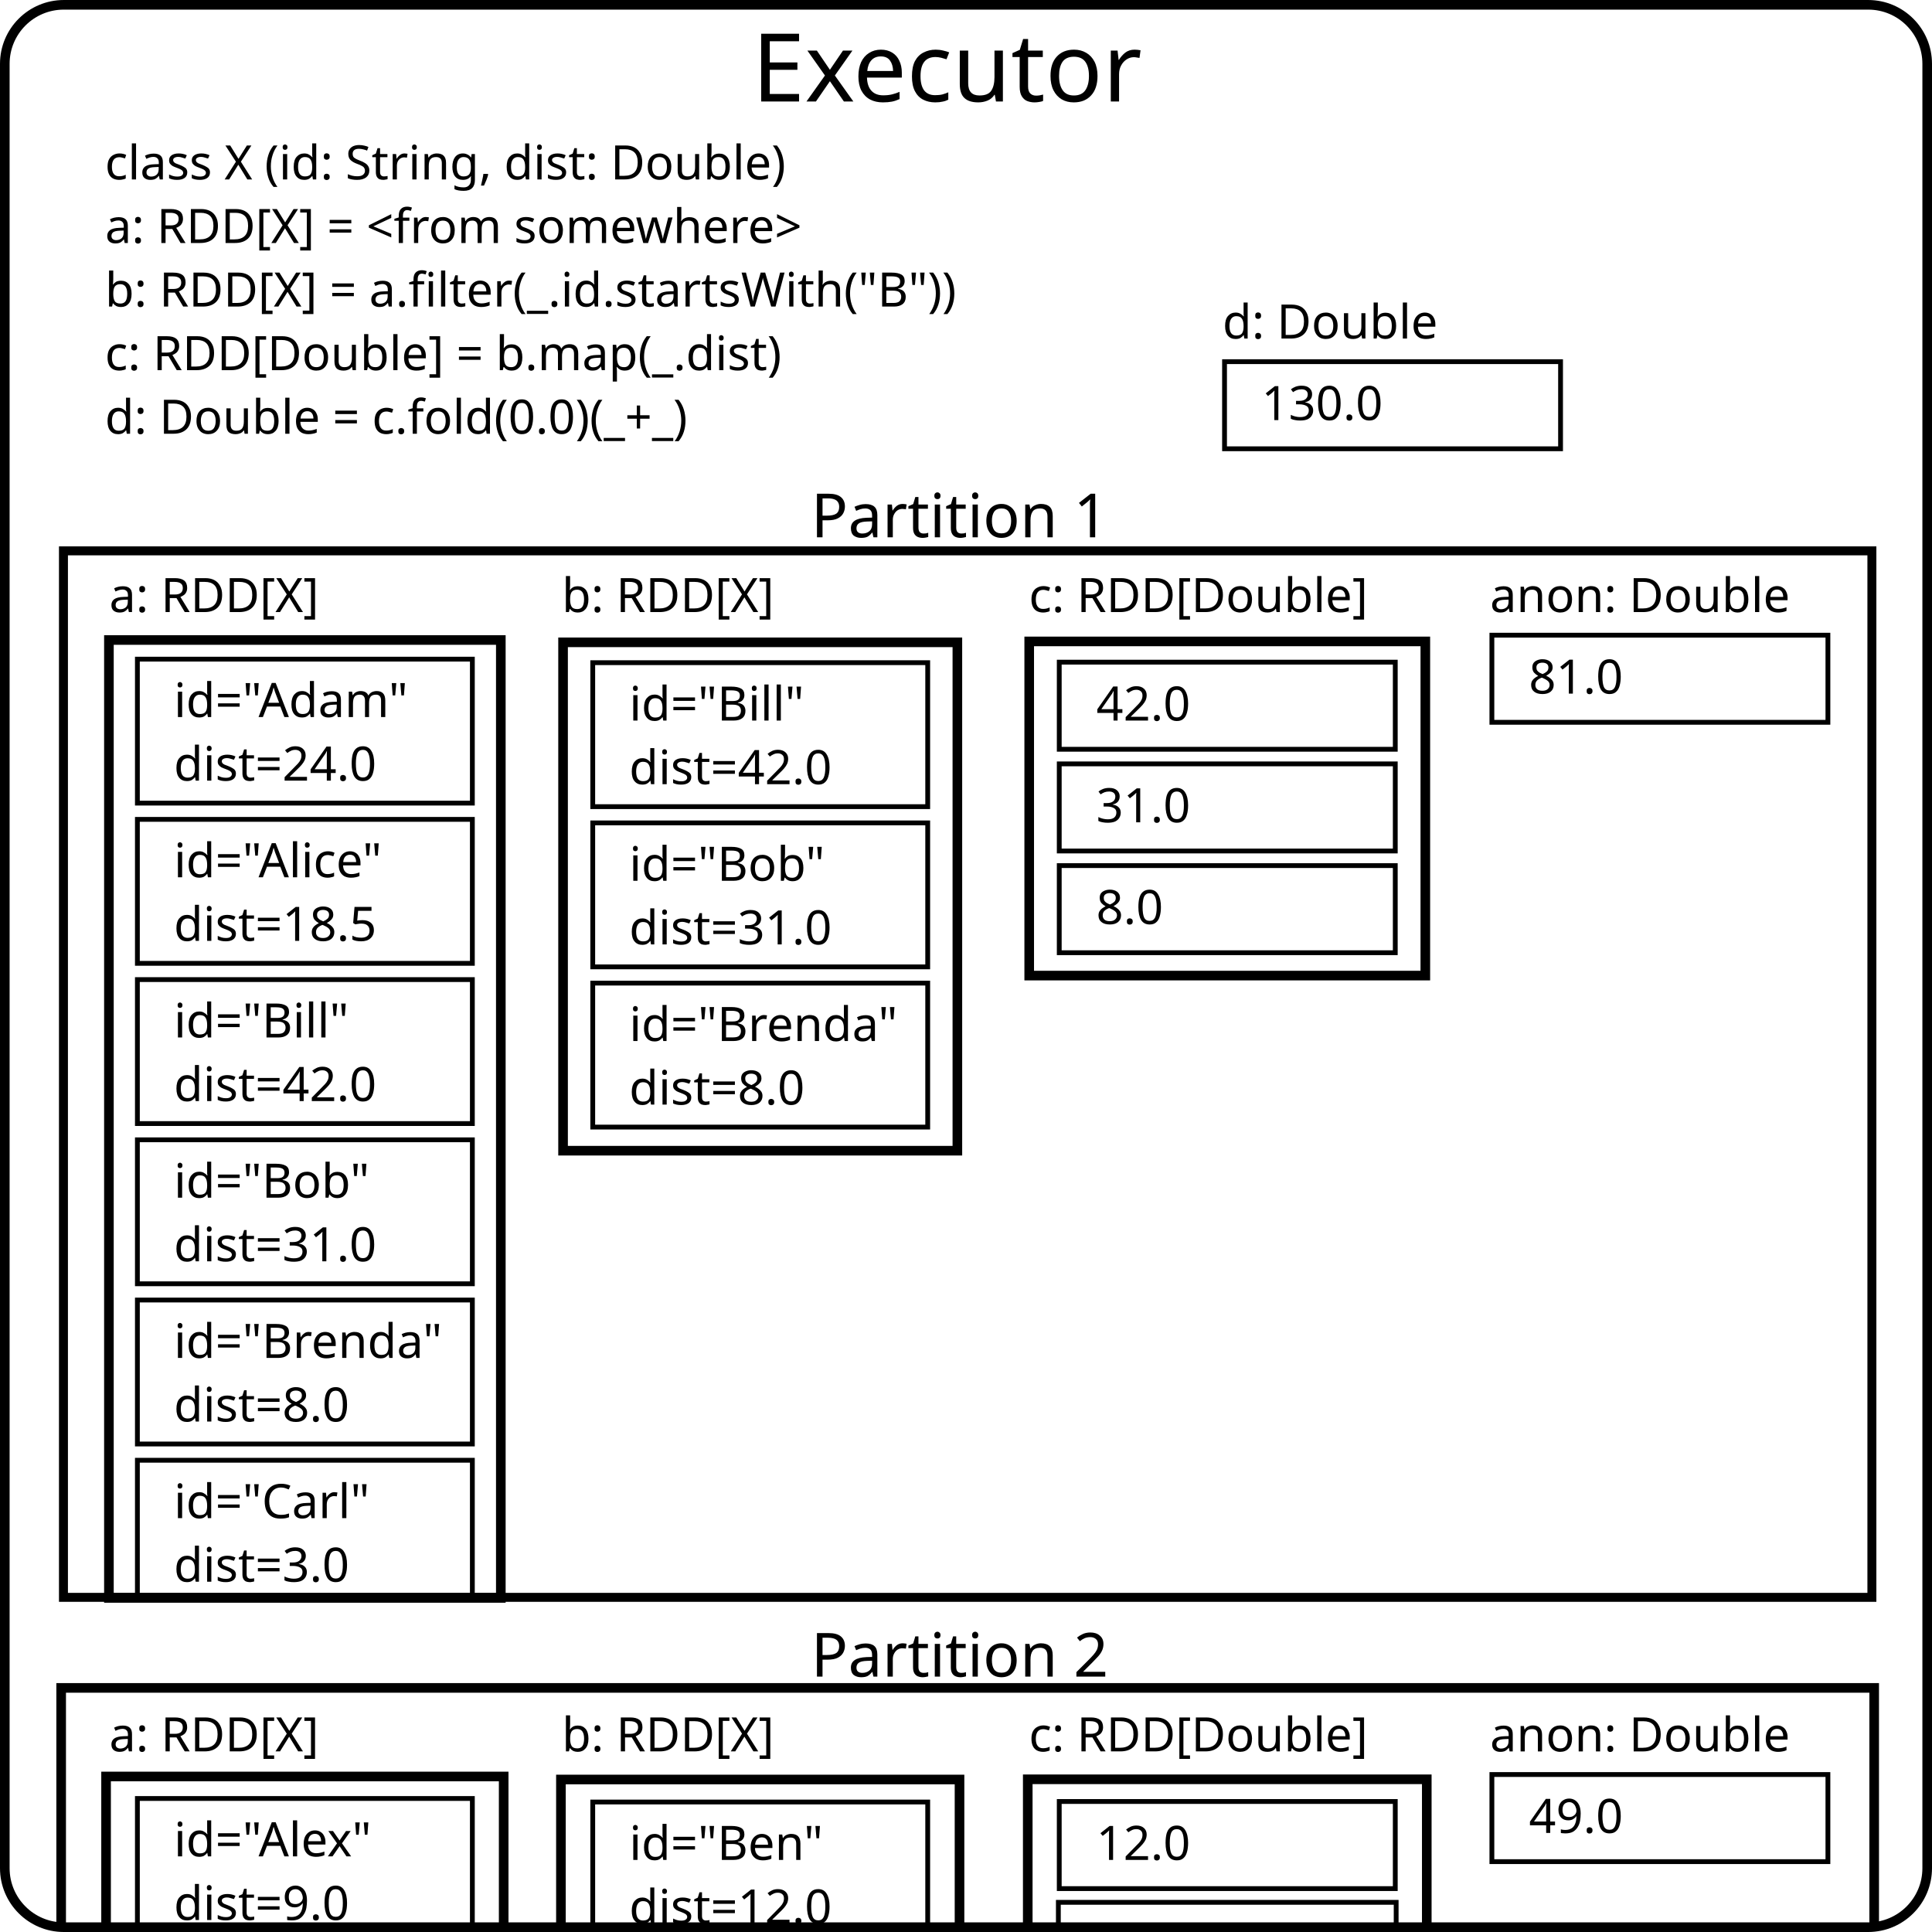
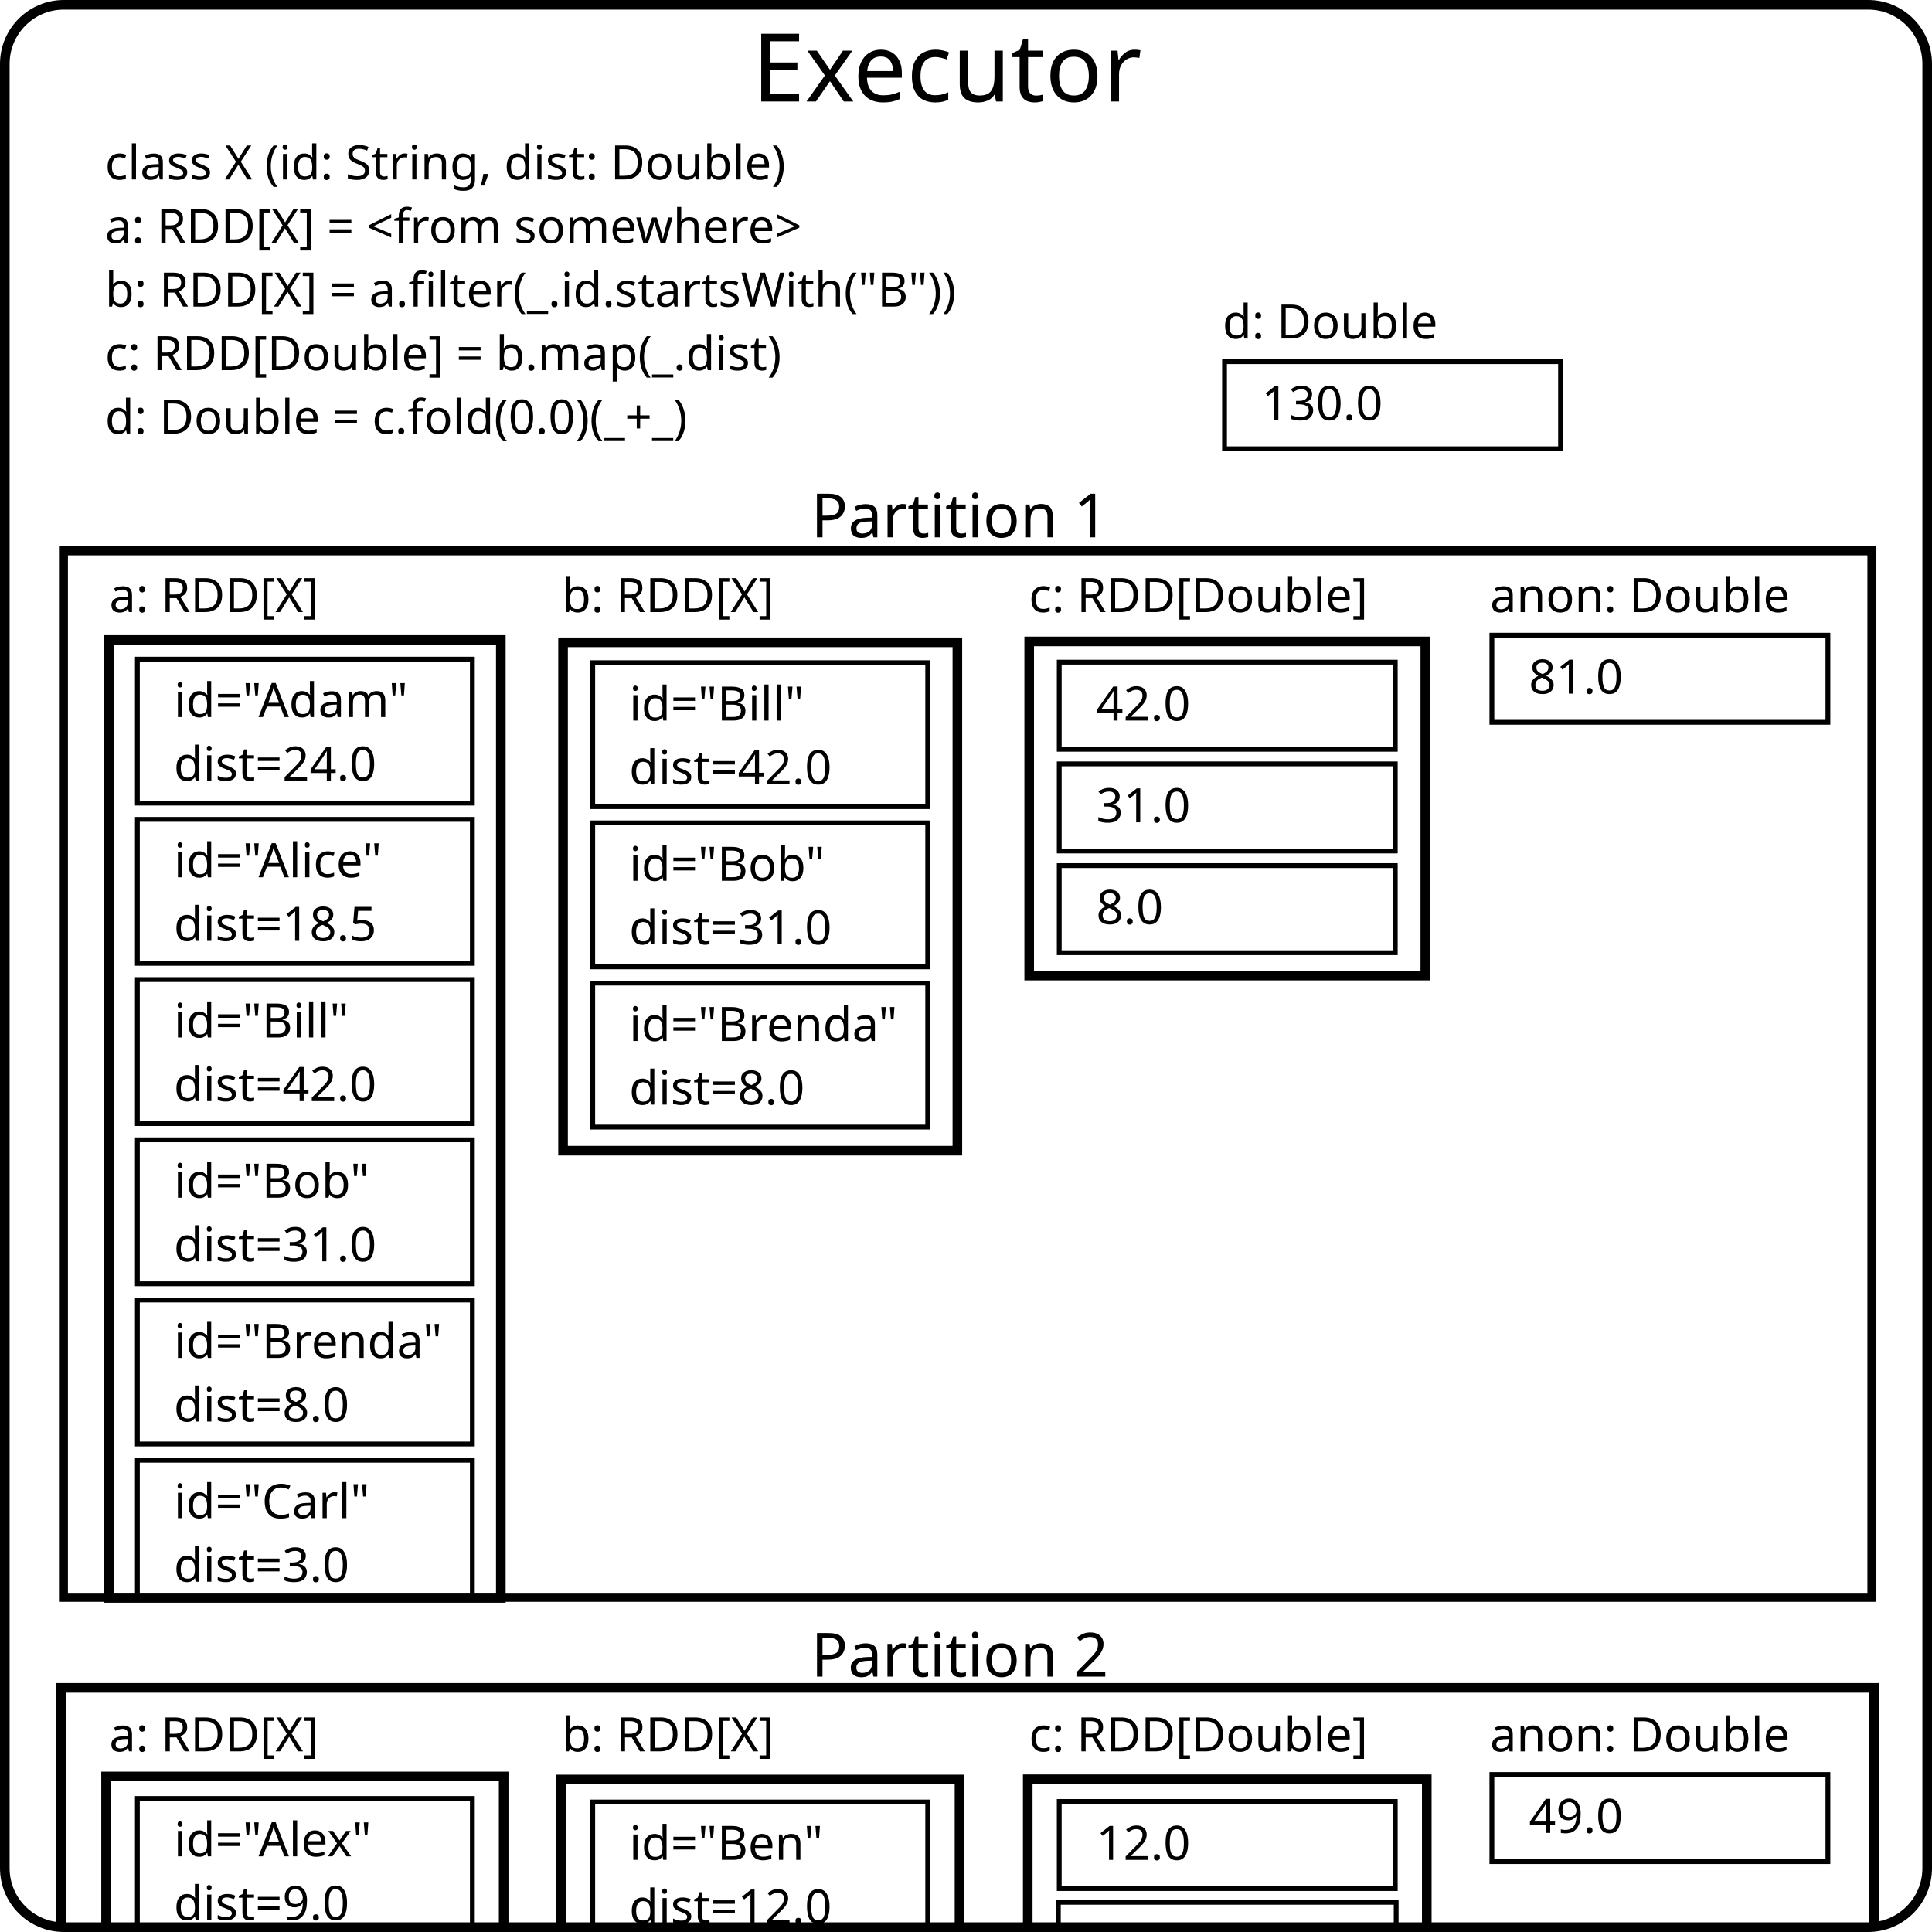
- <svg xmlns="http://www.w3.org/2000/svg" width="201mm" height="201mm" viewBox="0 0 201 201" version="1.1" id="svg8">
+ <svg xmlns="http://www.w3.org/2000/svg" width="800" height="800" viewBox="0 0 211.667 211.667" version="1.1" id="svg8">
  <defs id="defs2" />
-   <g id="layer1" transform="translate(-13.10714,-34.18452)">
-     <rect style="opacity:1;fill:none;fill-opacity:1;stroke:#000000;stroke-width:1;stroke-miterlimit:4;stroke-dasharray:none;stroke-dashoffset:0;stroke-opacity:1" id="rect4485" width="200" height="200" x="13.607" y="34.685" ry="6.139" />
-     <text xml:space="preserve" style="font-style:normal;font-weight:normal;font-size:4.939px;line-height:6.615px;font-family:sans-serif;letter-spacing:0px;word-spacing:0px;fill:#000000;fill-opacity:1;stroke:none;stroke-width:0.265" x="91.346" y="44.745" id="text4489">
-       <tspan id="tspan4487" x="91.346" y="44.745" style="font-size:9.878px;stroke-width:0.265">Executor</tspan>
+   <g id="layer1" transform="matrix(0.5,0,0,0.5,49.02976,38.49107)">
+     <rect style="opacity:1;fill:none;fill-opacity:1;stroke:#000000;stroke-width:2.106;stroke-miterlimit:4;stroke-dasharray:none;stroke-dashoffset:0;stroke-opacity:1" id="rect4485" width="421.227" height="421.227" x="-97.006" y="-75.929" ry="12.93" />
+     <text xml:space="preserve" style="font-style:normal;font-weight:normal;font-size:10.402px;line-height:13.931px;font-family:sans-serif;letter-spacing:0px;word-spacing:0px;fill:#000000;fill-opacity:1;stroke:none;stroke-width:0.557" x="66.722" y="-54.74" id="text4489">
+       <tspan id="tspan4487" x="66.722" y="-54.74" style="font-size:20.804px;stroke-width:0.557">Executor</tspan>
    </text>
-     <text xml:space="preserve" style="font-style:normal;font-weight:normal;font-size:4.939px;line-height:6.615px;font-family:sans-serif;letter-spacing:0px;word-spacing:0px;fill:#000000;fill-opacity:1;stroke:none;stroke-width:0.265" x="24.032" y="52.85" id="text4730">
-       <tspan id="tspan4728" x="24.032" y="52.85" style="stroke-width:0.265">class X (id: String, dist: Double)</tspan>
-       <tspan x="24.032" y="59.465" style="stroke-width:0.265" id="tspan4732">a: RDD[X] = &lt;from somewhere&gt;</tspan>
-       <tspan x="24.032" y="66.079" style="stroke-width:0.265" id="tspan4934">b: RDD[X] = a.filter(_.id.startsWith("B"))</tspan>
-       <tspan x="24.032" y="72.694" style="stroke-width:0.265" id="tspan4936">c: RDD[Double] = b.map(_.dist)</tspan>
-       <tspan x="24.032" y="79.308" style="stroke-width:0.265" id="tspan4938">d: Double = c.fold(0.0)(_+_)</tspan>
+     <text xml:space="preserve" style="font-style:normal;font-weight:normal;font-size:10.402px;line-height:13.931px;font-family:sans-serif;letter-spacing:0px;word-spacing:0px;fill:#000000;fill-opacity:1;stroke:none;stroke-width:0.557" x="-75.049" y="-37.67" id="text4730">
+       <tspan id="tspan4728" x="-75.049" y="-37.67" style="stroke-width:0.557">class X (id: String, dist: Double)</tspan>
+       <tspan x="-75.049" y="-23.739" style="stroke-width:0.557" id="tspan4732">a: RDD[X] = &lt;from somewhere&gt;</tspan>
+       <tspan x="-75.049" y="-9.807" style="stroke-width:0.557" id="tspan4934">b: RDD[X] = a.filter(_.id.startsWith("B"))</tspan>
+       <tspan x="-75.049" y="4.124" style="stroke-width:0.557" id="tspan4936">c: RDD[Double] = b.map(_.dist)</tspan>
+       <tspan x="-75.049" y="18.055" style="stroke-width:0.557" id="tspan4938">d: Double = c.fold(0.0)(_+_)</tspan>
    </text>
-     <g id="g5317" transform="translate(-4.233333)">
+     <g id="g5317" transform="matrix(2.106136,0,0,2.106136,-134.5809,-148.9794)">
      <text id="text4736" y="97.861" x="75.794" style="font-style:normal;font-weight:normal;font-size:4.939px;line-height:6.615px;font-family:sans-serif;letter-spacing:0px;word-spacing:0px;fill:#000000;fill-opacity:1;stroke:none;stroke-width:0.265" xml:space="preserve">
        <tspan style="stroke-width:0.265" y="97.861" x="75.794" id="tspan4734">b: RDD[X]</tspan>
      </text>
      <rect style="opacity:1;fill:none;fill-opacity:1;stroke:#000000;stroke-width:1;stroke-miterlimit:4;stroke-dasharray:none;stroke-dashoffset:0;stroke-opacity:1" id="rect4738" width="41.023" height="52.89" x="75.92" y="101.01" />
      <g id="g4768" transform="translate(-15.95744,34.1227)">
        <rect y="69.005" x="94.965" height="14.978" width="34.849" id="rect4760" style="opacity:1;fill:none;fill-opacity:1;stroke:#000000;stroke-width:0.5;stroke-miterlimit:4;stroke-dasharray:none;stroke-dashoffset:0;stroke-opacity:1" />
        <text id="text4766" y="75.028" x="98.761" style="font-style:normal;font-weight:normal;font-size:4.939px;line-height:6.615px;font-family:sans-serif;letter-spacing:0px;word-spacing:0px;fill:#000000;fill-opacity:1;stroke:none;stroke-width:0.265" xml:space="preserve">
          <tspan style="stroke-width:0.265" y="75.028" x="98.761" id="tspan4762">id="Bill"</tspan>
          <tspan id="tspan4764" style="stroke-width:0.265" y="81.643" x="98.761">dist=42.0</tspan>
        </text>
      </g>
      <g transform="translate(-15.95744,50.79147)" id="g4778">
        <rect style="opacity:1;fill:none;fill-opacity:1;stroke:#000000;stroke-width:0.5;stroke-miterlimit:4;stroke-dasharray:none;stroke-dashoffset:0;stroke-opacity:1" id="rect4770" width="34.849" height="14.978" x="94.965" y="69.005" />
        <text xml:space="preserve" style="font-style:normal;font-weight:normal;font-size:4.939px;line-height:6.615px;font-family:sans-serif;letter-spacing:0px;word-spacing:0px;fill:#000000;fill-opacity:1;stroke:none;stroke-width:0.265" x="98.761" y="75.028" id="text4776">
          <tspan id="tspan4772" x="98.761" y="75.028" style="stroke-width:0.265">id="Bob"</tspan>
          <tspan x="98.761" y="81.643" style="stroke-width:0.265" id="tspan4774">dist=31.0</tspan>
        </text>
      </g>
      <g id="g4788" transform="translate(-15.95744,67.46022)">
        <rect y="69.005" x="94.965" height="14.978" width="34.849" id="rect4780" style="opacity:1;fill:none;fill-opacity:1;stroke:#000000;stroke-width:0.5;stroke-miterlimit:4;stroke-dasharray:none;stroke-dashoffset:0;stroke-opacity:1" />
        <text id="text4786" y="75.028" x="98.761" style="font-style:normal;font-weight:normal;font-size:4.939px;line-height:6.615px;font-family:sans-serif;letter-spacing:0px;word-spacing:0px;fill:#000000;fill-opacity:1;stroke:none;stroke-width:0.265" xml:space="preserve">
          <tspan style="stroke-width:0.265" y="75.028" x="98.761" id="tspan4782">id="Brenda"</tspan>
          <tspan id="tspan4784" style="stroke-width:0.265" y="81.643" x="98.761">dist=8.0</tspan>
        </text>
      </g>
      <g id="g5224">
        <text xml:space="preserve" style="font-style:normal;font-weight:normal;font-size:4.939px;line-height:6.615px;font-family:sans-serif;letter-spacing:0px;word-spacing:0px;fill:#000000;fill-opacity:1;stroke:none;stroke-width:0.265" x="124.385" y="97.861" id="text4736-7">
          <tspan id="tspan4734-0" x="124.385" y="97.861" style="stroke-width:0.265">c: RDD[Double]</tspan>
        </text>
        <rect y="100.916" x="124.417" height="34.766" width="41.21" id="rect4738-9" style="opacity:1;fill:none;fill-opacity:1;stroke:#000000;stroke-width:1;stroke-miterlimit:4;stroke-dasharray:none;stroke-dashoffset:0;stroke-opacity:1" />
        <g id="g4882" transform="translate(9.525,7.917072)">
          <rect style="opacity:1;fill:none;fill-opacity:1;stroke:#000000;stroke-width:0.5;stroke-miterlimit:4;stroke-dasharray:none;stroke-dashoffset:0;stroke-opacity:1" id="rect4760-6" width="34.959" height="9.063" x="118.017" y="95.156" />
          <text xml:space="preserve" style="font-style:normal;font-weight:normal;font-size:4.939px;line-height:6.615px;font-family:sans-serif;letter-spacing:0px;word-spacing:0px;fill:#000000;fill-opacity:1;stroke:none;stroke-width:0.265" x="121.869" y="101.234" id="text4766-0">
            <tspan x="121.869" y="101.234" style="stroke-width:0.265" id="tspan4764-2">42.0</tspan>
          </text>
        </g>
        <g id="g4890" transform="translate(9.525,18.50041)">
          <rect y="95.156" x="118.017" height="9.063" width="34.959" id="rect4884" style="opacity:1;fill:none;fill-opacity:1;stroke:#000000;stroke-width:0.5;stroke-miterlimit:4;stroke-dasharray:none;stroke-dashoffset:0;stroke-opacity:1" />
          <text id="text4888" y="101.234" x="121.869" style="font-style:normal;font-weight:normal;font-size:4.939px;line-height:6.615px;font-family:sans-serif;letter-spacing:0px;word-spacing:0px;fill:#000000;fill-opacity:1;stroke:none;stroke-width:0.265" xml:space="preserve">
            <tspan id="tspan4886" style="stroke-width:0.265" y="101.234" x="121.869">31.0</tspan>
          </text>
        </g>
        <g transform="translate(9.525,29.08375)" id="g4898">
          <rect style="opacity:1;fill:none;fill-opacity:1;stroke:#000000;stroke-width:0.5;stroke-miterlimit:4;stroke-dasharray:none;stroke-dashoffset:0;stroke-opacity:1" id="rect4892" width="34.959" height="9.063" x="118.017" y="95.156" />
          <text xml:space="preserve" style="font-style:normal;font-weight:normal;font-size:4.939px;line-height:6.615px;font-family:sans-serif;letter-spacing:0px;word-spacing:0px;fill:#000000;fill-opacity:1;stroke:none;stroke-width:0.265" x="121.869" y="101.234" id="text4896">
            <tspan x="121.869" y="101.234" style="stroke-width:0.265" id="tspan4894">8.0</tspan>
          </text>
        </g>
      </g>
      <g transform="translate(0,-12.86713)" id="g5232">
        <g id="g4918" transform="translate(54.53574,17.97874)">
          <rect y="95.156" x="118.017" height="9.063" width="34.959" id="rect4912" style="opacity:1;fill:none;fill-opacity:1;stroke:#000000;stroke-width:0.5;stroke-miterlimit:4;stroke-dasharray:none;stroke-dashoffset:0;stroke-opacity:1" />
          <text id="text4916" y="101.234" x="121.869" style="font-style:normal;font-weight:normal;font-size:4.939px;line-height:6.615px;font-family:sans-serif;letter-spacing:0px;word-spacing:0px;fill:#000000;fill-opacity:1;stroke:none;stroke-width:0.265" xml:space="preserve">
            <tspan id="tspan4914" style="stroke-width:0.265" y="101.234" x="121.869">81.0</tspan>
          </text>
        </g>
        <text id="text4932" y="110.728" x="172.349" style="font-style:normal;font-weight:normal;font-size:4.939px;line-height:6.615px;font-family:sans-serif;letter-spacing:0px;word-spacing:0px;fill:#000000;fill-opacity:1;stroke:none;stroke-width:0.265" xml:space="preserve">
          <tspan style="stroke-width:0.265" y="110.728" x="172.349" id="tspan4930">anon: Double</tspan>
        </text>
      </g>
      <rect y="100.768" x="28.672" height="99.659" width="40.773" id="rect4495" style="opacity:1;fill:none;fill-opacity:1;stroke:#000000;stroke-width:1;stroke-miterlimit:4;stroke-dasharray:none;stroke-dashoffset:0;stroke-opacity:1" />
      <g transform="translate(-63.33095,33.75612)" id="g4511">
        <rect style="opacity:1;fill:none;fill-opacity:1;stroke:#000000;stroke-width:0.5;stroke-miterlimit:4;stroke-dasharray:none;stroke-dashoffset:0;stroke-opacity:1" id="rect4499" width="34.849" height="14.978" x="94.965" y="69.005" />
        <text xml:space="preserve" style="font-style:normal;font-weight:normal;font-size:4.939px;line-height:6.615px;font-family:sans-serif;letter-spacing:0px;word-spacing:0px;fill:#000000;fill-opacity:1;stroke:none;stroke-width:0.265" x="98.761" y="75.028" id="text4503">
          <tspan id="tspan4501" x="98.761" y="75.028" style="stroke-width:0.265">id="Adam"</tspan>
          <tspan x="98.761" y="81.643" style="stroke-width:0.265" id="tspan4505">dist=24.0</tspan>
        </text>
      </g>
      <g id="g4521" transform="translate(-63.33095,50.42488)">
        <rect y="69.005" x="94.965" height="14.978" width="34.849" id="rect4513" style="opacity:1;fill:none;fill-opacity:1;stroke:#000000;stroke-width:0.5;stroke-miterlimit:4;stroke-dasharray:none;stroke-dashoffset:0;stroke-opacity:1" />
        <text id="text4519" y="75.028" x="98.761" style="font-style:normal;font-weight:normal;font-size:4.939px;line-height:6.615px;font-family:sans-serif;letter-spacing:0px;word-spacing:0px;fill:#000000;fill-opacity:1;stroke:none;stroke-width:0.265" xml:space="preserve">
          <tspan style="stroke-width:0.265" y="75.028" x="98.761" id="tspan4515">id="Alice"</tspan>
          <tspan id="tspan4517" style="stroke-width:0.265" y="81.643" x="98.761">dist=18.5</tspan>
        </text>
      </g>
      <g transform="translate(-63.33095,67.09364)" id="g4531">
        <rect style="opacity:1;fill:none;fill-opacity:1;stroke:#000000;stroke-width:0.5;stroke-miterlimit:4;stroke-dasharray:none;stroke-dashoffset:0;stroke-opacity:1" id="rect4523" width="34.849" height="14.978" x="94.965" y="69.005" />
        <text xml:space="preserve" style="font-style:normal;font-weight:normal;font-size:4.939px;line-height:6.615px;font-family:sans-serif;letter-spacing:0px;word-spacing:0px;fill:#000000;fill-opacity:1;stroke:none;stroke-width:0.265" x="98.761" y="75.028" id="text4529">
          <tspan id="tspan4525" x="98.761" y="75.028" style="stroke-width:0.265">id="Bill"</tspan>
          <tspan x="98.761" y="81.643" style="stroke-width:0.265" id="tspan4527">dist=42.0</tspan>
        </text>
      </g>
      <g id="g4541" transform="translate(-63.33095,83.76241)">
        <rect y="69.005" x="94.965" height="14.978" width="34.849" id="rect4533" style="opacity:1;fill:none;fill-opacity:1;stroke:#000000;stroke-width:0.5;stroke-miterlimit:4;stroke-dasharray:none;stroke-dashoffset:0;stroke-opacity:1" />
        <text id="text4539" y="75.028" x="98.761" style="font-style:normal;font-weight:normal;font-size:4.939px;line-height:6.615px;font-family:sans-serif;letter-spacing:0px;word-spacing:0px;fill:#000000;fill-opacity:1;stroke:none;stroke-width:0.265" xml:space="preserve">
          <tspan style="stroke-width:0.265" y="75.028" x="98.761" id="tspan4535">id="Bob"</tspan>
          <tspan id="tspan4537" style="stroke-width:0.265" y="81.643" x="98.761">dist=31.0</tspan>
        </text>
      </g>
      <g transform="translate(-63.33095,100.4312)" id="g4551">
        <rect style="opacity:1;fill:none;fill-opacity:1;stroke:#000000;stroke-width:0.5;stroke-miterlimit:4;stroke-dasharray:none;stroke-dashoffset:0;stroke-opacity:1" id="rect4543" width="34.849" height="14.978" x="94.965" y="69.005" />
        <text xml:space="preserve" style="font-style:normal;font-weight:normal;font-size:4.939px;line-height:6.615px;font-family:sans-serif;letter-spacing:0px;word-spacing:0px;fill:#000000;fill-opacity:1;stroke:none;stroke-width:0.265" x="98.761" y="75.028" id="text4549">
          <tspan id="tspan4545" x="98.761" y="75.028" style="stroke-width:0.265">id="Brenda"</tspan>
          <tspan x="98.761" y="81.643" style="stroke-width:0.265" id="tspan4547">dist=8.0</tspan>
        </text>
      </g>
      <g transform="translate(0,-16.66887)" id="g5238">
        <path style="opacity:1;fill:none;fill-opacity:1;stroke:#000000;stroke-width:0.5;stroke-miterlimit:4;stroke-dasharray:none;stroke-dashoffset:0;stroke-opacity:1" d="m 31.634,216.931 v -14.157 0 h 34.849 v 14.157" id="path4726" />
        <text xml:space="preserve" style="font-style:normal;font-weight:normal;font-size:4.939px;line-height:6.615px;font-family:sans-serif;letter-spacing:0px;word-spacing:0px;fill:#000000;fill-opacity:1;stroke:none;stroke-width:0.265" x="35.43" y="208.796" id="text4569">
          <tspan id="tspan4565" x="35.43" y="208.796" style="stroke-width:0.265">id="Carl"</tspan>
          <tspan x="35.43" y="215.411" style="stroke-width:0.265" id="tspan4567">dist=3.0</tspan>
        </text>
      </g>
      <text xml:space="preserve" style="font-style:normal;font-weight:normal;font-size:4.939px;line-height:6.615px;font-family:sans-serif;letter-spacing:0px;word-spacing:0px;fill:#000000;fill-opacity:1;stroke:none;stroke-width:0.265" x="28.699" y="97.861" id="text4942">
        <tspan id="tspan4940" x="28.699" y="97.861" style="stroke-width:0.265">a: RDD[X]</tspan>
      </text>
      <rect y="91.494" x="23.942" height="108.874" width="188.145" id="rect4963" style="opacity:1;fill:none;fill-opacity:1;stroke:#000000;stroke-width:0.932;stroke-miterlimit:4;stroke-dasharray:none;stroke-dashoffset:0;stroke-opacity:1" />
      <text id="text4969" y="90.083" x="101.725" style="font-style:normal;font-weight:normal;font-size:4.939px;line-height:6.615px;font-family:sans-serif;letter-spacing:0px;word-spacing:0px;fill:#000000;fill-opacity:1;stroke:none;stroke-width:0.265" xml:space="preserve">
        <tspan style="font-size:6.35px;stroke-width:0.265" y="90.083" x="101.725" id="tspan4967">Partition 1</tspan>
      </text>
    </g>
-     <text id="text5321" y="216.395" x="71.561" style="font-style:normal;font-weight:normal;font-size:4.939px;line-height:6.615px;font-family:sans-serif;letter-spacing:0px;word-spacing:0px;fill:#000000;fill-opacity:1;stroke:none;stroke-width:0.265" xml:space="preserve">
-       <tspan style="stroke-width:0.265" y="216.395" x="71.561" id="tspan5319">b: RDD[X]</tspan>
+     <text id="text5321" y="306.777" x="25.052" style="font-style:normal;font-weight:normal;font-size:10.402px;line-height:13.931px;font-family:sans-serif;letter-spacing:0px;word-spacing:0px;fill:#000000;fill-opacity:1;stroke:none;stroke-width:0.557" xml:space="preserve">
+       <tspan style="stroke-width:0.557" y="306.777" x="25.052" id="tspan5319">b: RDD[X]</tspan>
    </text>
-     <path style="opacity:1;fill:none;fill-opacity:1;stroke:#000000;stroke-width:1;stroke-miterlimit:4;stroke-dasharray:none;stroke-dashoffset:0;stroke-opacity:1" d="m 71.464,234.793 v -15.474 h 41.469 v 15.414" id="rect5323" />
-     <g id="g5333" transform="translate(-20.19078,152.6562)">
+     <path style="opacity:1;fill:none;fill-opacity:1;stroke:#000000;stroke-width:2.106;stroke-miterlimit:4;stroke-dasharray:none;stroke-dashoffset:0;stroke-opacity:1" d="m 24.847,345.527 v -32.589 h 87.34 v 32.465" id="rect5323" />
+     <g id="g5333" transform="matrix(2.106136,0,0,2.106136,-168.1895,172.5353)">
      <path style="opacity:1;fill:none;fill-opacity:1;stroke:#000000;stroke-width:0.5;stroke-miterlimit:4;stroke-dasharray:none;stroke-dashoffset:0;stroke-opacity:1" d="M 94.965,82.122 V 69.005 h 34.849 v 13.176" id="rect5325" />
      <text id="text5331" y="75.028" x="98.761" style="font-style:normal;font-weight:normal;font-size:4.939px;line-height:6.615px;font-family:sans-serif;letter-spacing:0px;word-spacing:0px;fill:#000000;fill-opacity:1;stroke:none;stroke-width:0.265" xml:space="preserve">
        <tspan style="stroke-width:0.265" y="75.028" x="98.761" id="tspan5327">id="Ben"</tspan>
        <tspan id="tspan5329" style="stroke-width:0.265" y="81.643" x="98.761">dist=12.0</tspan>
      </text>
    </g>
-     <text id="text5357" y="216.395" x="120.151" style="font-style:normal;font-weight:normal;font-size:4.939px;line-height:6.615px;font-family:sans-serif;letter-spacing:0px;word-spacing:0px;fill:#000000;fill-opacity:1;stroke:none;stroke-width:0.265" xml:space="preserve">
-       <tspan style="stroke-width:0.265" y="216.395" x="120.151" id="tspan5355">c: RDD[Double]</tspan>
+     <text id="text5357" y="306.777" x="127.39" style="font-style:normal;font-weight:normal;font-size:10.402px;line-height:13.931px;font-family:sans-serif;letter-spacing:0px;word-spacing:0px;fill:#000000;fill-opacity:1;stroke:none;stroke-width:0.557" xml:space="preserve">
+       <tspan style="stroke-width:0.557" y="306.777" x="127.39" id="tspan5355">c: RDD[Double]</tspan>
    </text>
-     <path style="opacity:1;fill:none;fill-opacity:1;stroke:#000000;stroke-width:1;stroke-miterlimit:4;stroke-dasharray:none;stroke-dashoffset:0;stroke-opacity:1" d="m 120.032,234.727 v -15.429 h 41.513 v 15.517" id="rect5359" />
-     <g transform="translate(5.291667,126.4506)" id="g5367">
+     <path style="opacity:1;fill:none;fill-opacity:1;stroke:#000000;stroke-width:2.106;stroke-miterlimit:4;stroke-dasharray:none;stroke-dashoffset:0;stroke-opacity:1" d="m 127.139,345.387 v -32.495 h 87.432 v 32.681" id="rect5359" />
+     <g transform="matrix(2.106136,0,0,2.106136,-114.52,117.3427)" id="g5367">
      <rect y="95.156" x="118.017" height="9.063" width="34.959" id="rect5361" style="opacity:1;fill:none;fill-opacity:1;stroke:#000000;stroke-width:0.5;stroke-miterlimit:4;stroke-dasharray:none;stroke-dashoffset:0;stroke-opacity:1" />
      <text id="text5365" y="101.234" x="121.869" style="font-style:normal;font-weight:normal;font-size:4.939px;line-height:6.615px;font-family:sans-serif;letter-spacing:0px;word-spacing:0px;fill:#000000;fill-opacity:1;stroke:none;stroke-width:0.265" xml:space="preserve">
        <tspan id="tspan5363" style="stroke-width:0.265" y="101.234" x="121.869">12.0</tspan>
      </text>
    </g>
-     <path style="opacity:1;fill:none;fill-opacity:1;stroke:#000000;stroke-width:0.5;stroke-miterlimit:4;stroke-dasharray:none;stroke-dashoffset:0;stroke-opacity:1" d="m 123.216,234.848 v -2.75 h 35.144 v 2.662" id="rect5369" />
-     <g transform="translate(-4.233333,105.6664)" id="g5399">
+     <path style="opacity:1;fill:none;fill-opacity:1;stroke:#000000;stroke-width:1.053;stroke-miterlimit:4;stroke-dasharray:none;stroke-dashoffset:0;stroke-opacity:1" d="m 133.845,345.642 v -5.793 h 74.018 v 5.606" id="rect5369" />
+     <g transform="matrix(2.106136,0,0,2.106136,-134.5809,73.56837)" id="g5399">
      <g id="g5393" transform="translate(54.53574,17.97874)">
        <rect y="95.156" x="118.017" height="9.063" width="34.959" id="rect5387" style="opacity:1;fill:none;fill-opacity:1;stroke:#000000;stroke-width:0.5;stroke-miterlimit:4;stroke-dasharray:none;stroke-dashoffset:0;stroke-opacity:1" />
        <text id="text5391" y="101.234" x="121.869" style="font-style:normal;font-weight:normal;font-size:4.939px;line-height:6.615px;font-family:sans-serif;letter-spacing:0px;word-spacing:0px;fill:#000000;fill-opacity:1;stroke:none;stroke-width:0.265" xml:space="preserve">
          <tspan id="tspan5389" style="stroke-width:0.265" y="101.234" x="121.869">49.0</tspan>
        </text>
      </g>
      <text id="text5397" y="110.728" x="172.349" style="font-style:normal;font-weight:normal;font-size:4.939px;line-height:6.615px;font-family:sans-serif;letter-spacing:0px;word-spacing:0px;fill:#000000;fill-opacity:1;stroke:none;stroke-width:0.265" xml:space="preserve">
        <tspan style="stroke-width:0.265" y="110.728" x="172.349" id="tspan5395">anon: Double</tspan>
      </text>
    </g>
-     <path style="opacity:1;fill:none;fill-opacity:1;stroke:#000000;stroke-width:1;stroke-miterlimit:4;stroke-dasharray:none;stroke-dashoffset:0;stroke-opacity:1" d="m 24.143,234.817 v -15.812 h 41.365 v 15.9" id="rect5401" />
-     <g transform="translate(-67.56428,152.2896)" id="g5411">
+     <path style="opacity:1;fill:none;fill-opacity:1;stroke:#000000;stroke-width:2.106;stroke-miterlimit:4;stroke-dasharray:none;stroke-dashoffset:0;stroke-opacity:1" d="m -74.817,345.578 v -33.302 h 87.119 v 33.488" id="rect5401" />
+     <g transform="matrix(2.106136,0,0,2.106136,-267.9645,171.7633)" id="g5411">
      <path style="opacity:1;fill:none;fill-opacity:1;stroke:#000000;stroke-width:0.5;stroke-miterlimit:4;stroke-dasharray:none;stroke-dashoffset:0;stroke-opacity:1" d="M 94.965,82.536 V 69.005 h 34.849 v 13.53" id="rect5403" />
      <text xml:space="preserve" style="font-style:normal;font-weight:normal;font-size:4.939px;line-height:6.615px;font-family:sans-serif;letter-spacing:0px;word-spacing:0px;fill:#000000;fill-opacity:1;stroke:none;stroke-width:0.265" x="98.761" y="75.028" id="text5409">
        <tspan id="tspan5405" x="98.761" y="75.028" style="stroke-width:0.265">id="Alex"</tspan>
        <tspan x="98.761" y="81.643" style="stroke-width:0.265" id="tspan5407">dist=9.0</tspan>
      </text>
    </g>
-     <text xml:space="preserve" style="font-style:normal;font-weight:normal;font-size:4.939px;line-height:6.615px;font-family:sans-serif;letter-spacing:0px;word-spacing:0px;fill:#000000;fill-opacity:1;stroke:none;stroke-width:0.265" x="24.465" y="216.395" id="text5465">
-       <tspan id="tspan5463" x="24.465" y="216.395" style="stroke-width:0.265">a: RDD[X]</tspan>
+     <text xml:space="preserve" style="font-style:normal;font-weight:normal;font-size:10.402px;line-height:13.931px;font-family:sans-serif;letter-spacing:0px;word-spacing:0px;fill:#000000;fill-opacity:1;stroke:none;stroke-width:0.557" x="-74.138" y="306.777" id="text5465">
+       <tspan id="tspan5463" x="-74.138" y="306.777" style="stroke-width:0.557">a: RDD[X]</tspan>
    </text>
-     <path style="opacity:1;fill:none;fill-opacity:1;stroke:#000000;stroke-width:1;stroke-miterlimit:4;stroke-dasharray:none;stroke-dashoffset:0;stroke-opacity:1" d="M 19.47,234.718 V 209.789 H 208.092 l 0,24.674" id="rect5467" />
-     <text id="text5471" y="208.617" x="97.492" style="font-style:normal;font-weight:normal;font-size:4.939px;line-height:6.615px;font-family:sans-serif;letter-spacing:0px;word-spacing:0px;fill:#000000;fill-opacity:1;stroke:none;stroke-width:0.265" xml:space="preserve">
-       <tspan style="font-size:6.35px;stroke-width:0.265" y="208.617" x="97.492" id="tspan5469">Partition 2</tspan>
+     <path style="opacity:1;fill:none;fill-opacity:1;stroke:#000000;stroke-width:2.106;stroke-miterlimit:4;stroke-dasharray:none;stroke-dashoffset:0;stroke-opacity:1" d="M -84.659,345.368 V 292.864 H 312.605 v 51.967" id="rect5467" />
+     <text id="text5471" y="290.396" x="79.666" style="font-style:normal;font-weight:normal;font-size:10.402px;line-height:13.931px;font-family:sans-serif;letter-spacing:0px;word-spacing:0px;fill:#000000;fill-opacity:1;stroke:none;stroke-width:0.557" xml:space="preserve">
+       <tspan style="font-size:13.374px;stroke-width:0.557" y="290.396" x="79.666" id="tspan5469">Partition 2</tspan>
    </text>
-     <g id="g5590" transform="translate(-32.04845,-41.32408)">
+     <g id="g5590" transform="matrix(2.106136,0,0,2.106136,-193.1633,-236.0135)">
      <g transform="translate(54.53574,17.97874)" id="g5584">
        <rect style="opacity:1;fill:none;fill-opacity:1;stroke:#000000;stroke-width:0.5;stroke-miterlimit:4;stroke-dasharray:none;stroke-dashoffset:0;stroke-opacity:1" id="rect5578" width="34.959" height="9.063" x="118.017" y="95.156" />
        <text xml:space="preserve" style="font-style:normal;font-weight:normal;font-size:4.939px;line-height:6.615px;font-family:sans-serif;letter-spacing:0px;word-spacing:0px;fill:#000000;fill-opacity:1;stroke:none;stroke-width:0.265" x="121.869" y="101.234" id="text5582">
          <tspan x="121.869" y="101.234" style="stroke-width:0.265" id="tspan5580">130.0</tspan>
        </text>
      </g>
      <text xml:space="preserve" style="font-style:normal;font-weight:normal;font-size:4.939px;line-height:6.615px;font-family:sans-serif;letter-spacing:0px;word-spacing:0px;fill:#000000;fill-opacity:1;stroke:none;stroke-width:0.265" x="172.349" y="110.728" id="text5588">
        <tspan id="tspan5586" x="172.349" y="110.728" style="stroke-width:0.265">d: Double</tspan>
      </text>
    </g>
  </g>
</svg>
